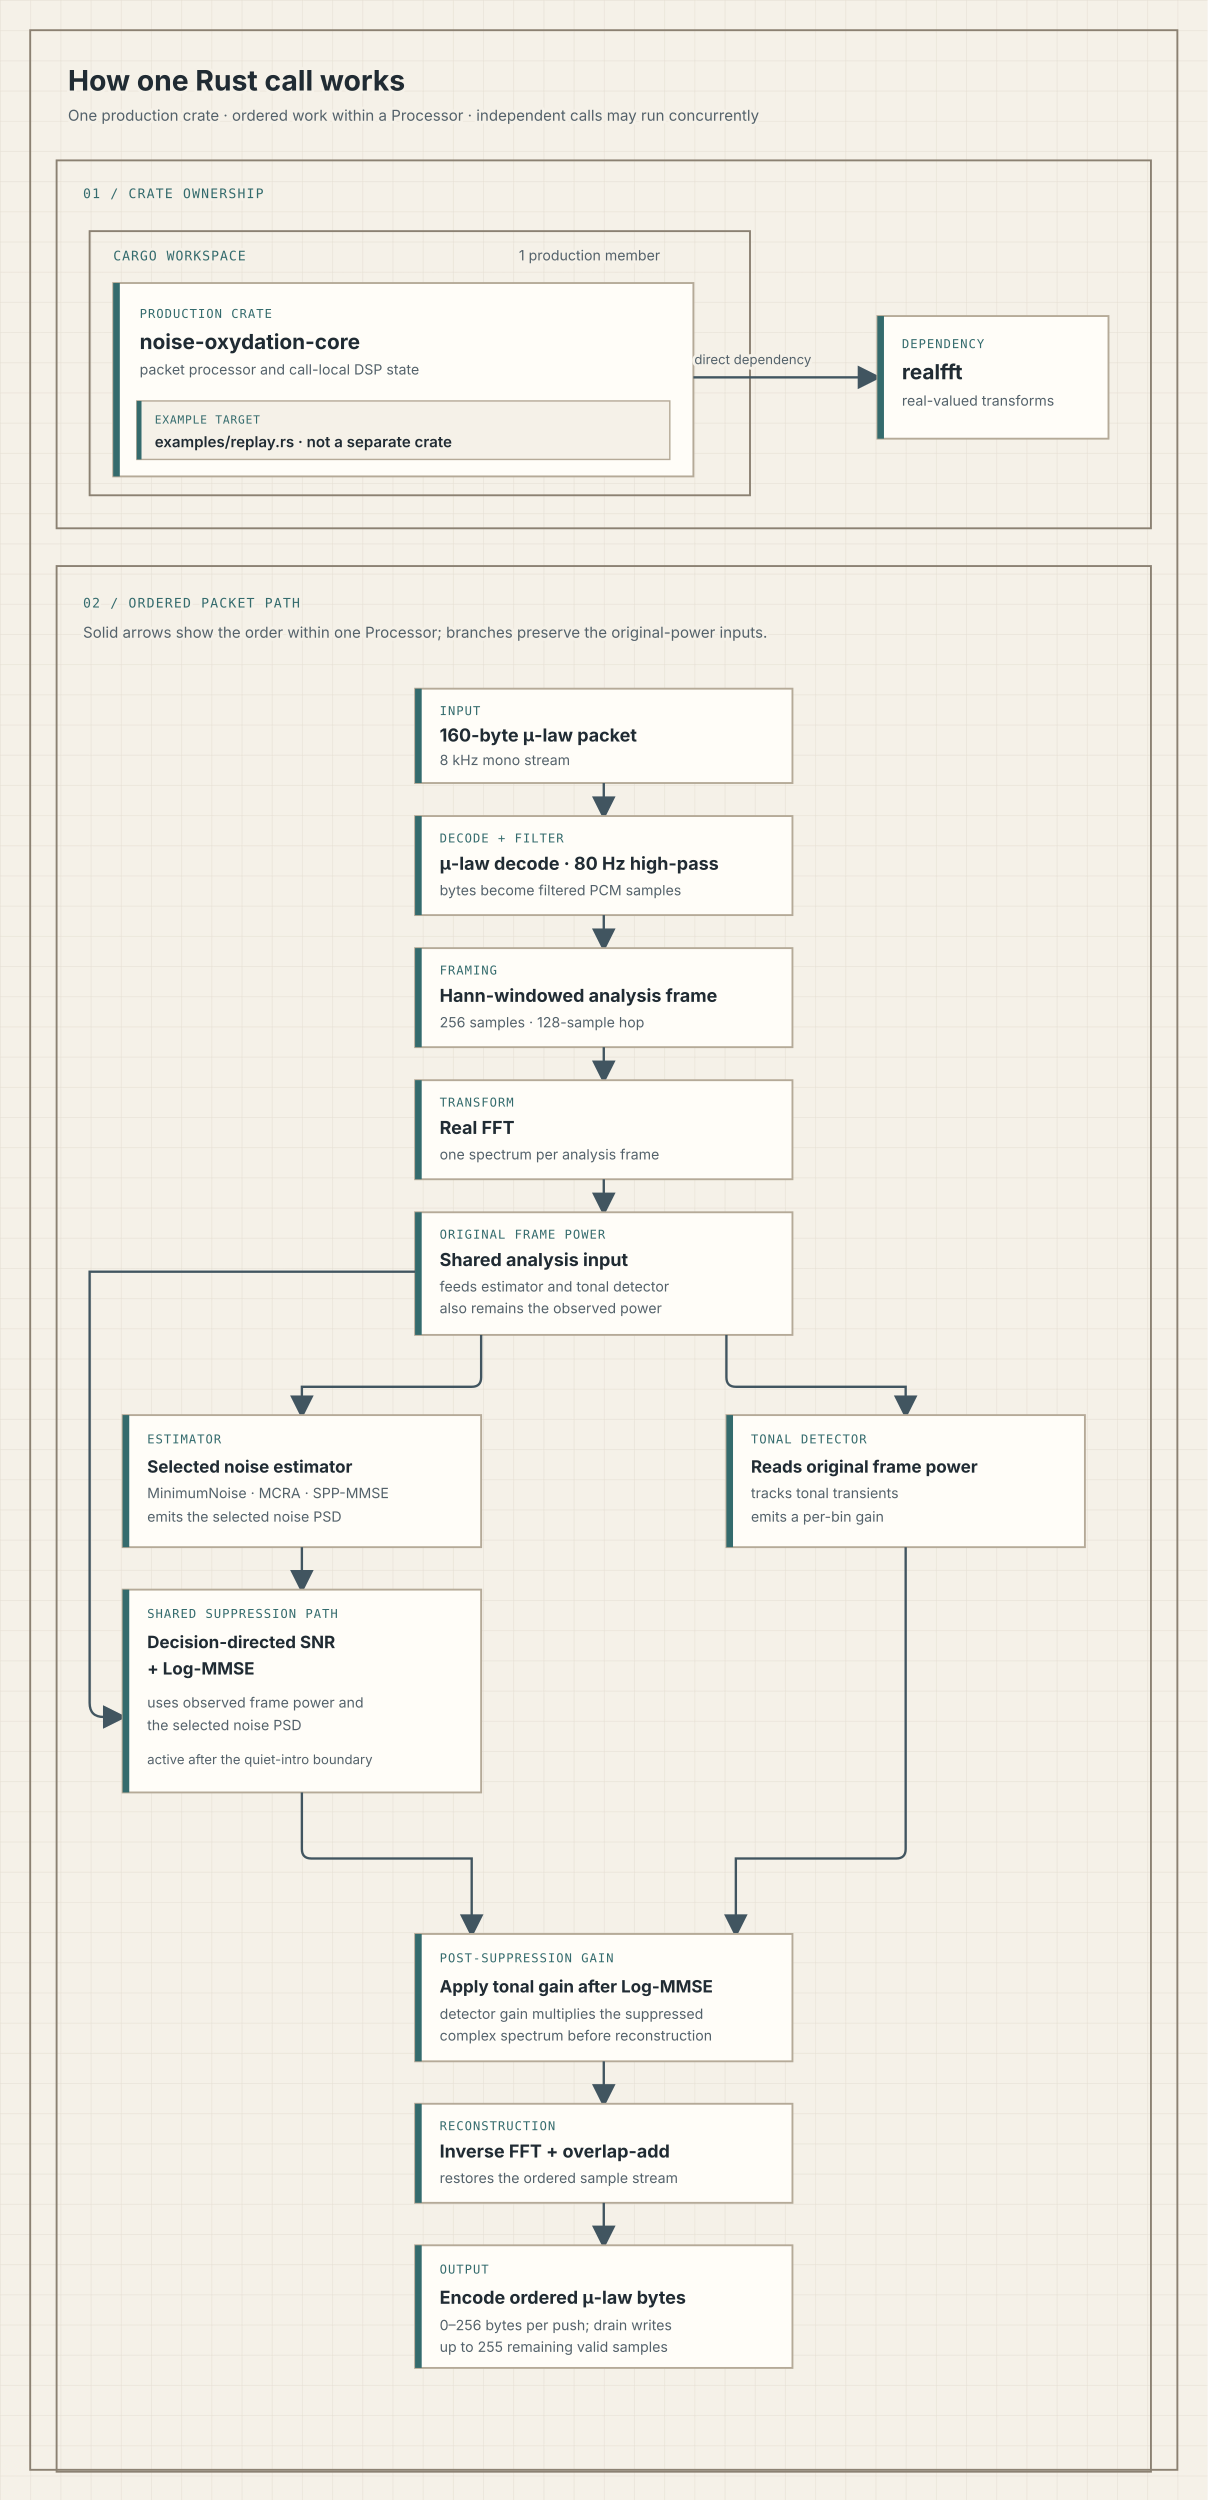
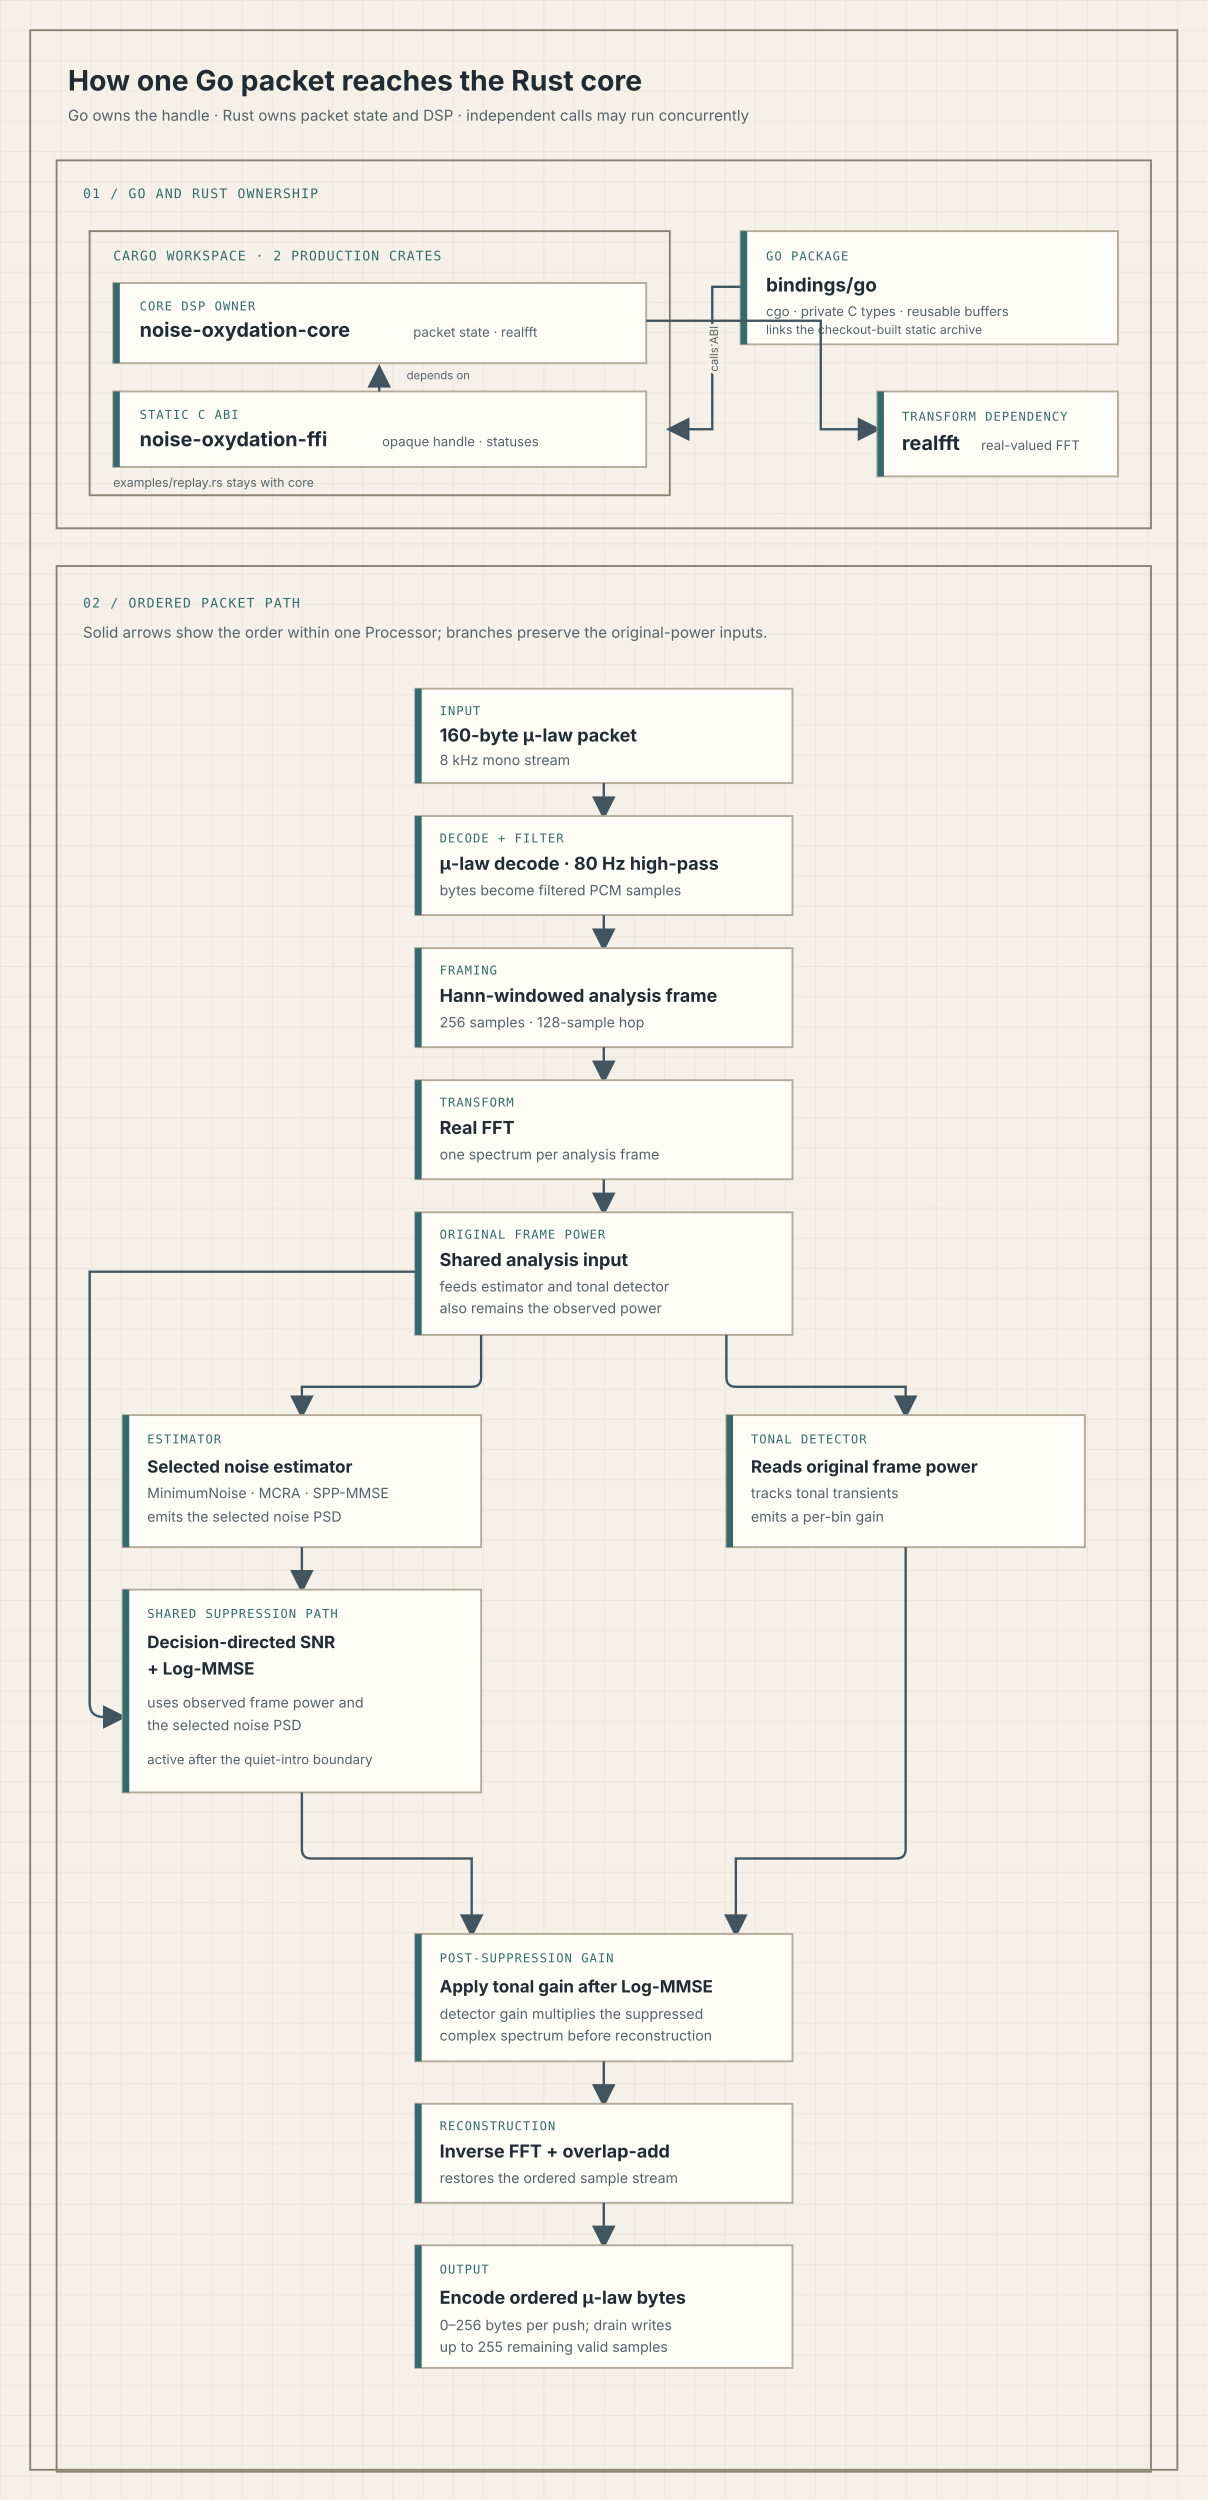
<svg xmlns="http://www.w3.org/2000/svg" width="1280" height="2650" viewBox="0 0 1280 2650" role="img" aria-labelledby="title description">
  <defs>
    <pattern id="grid" width="32" height="32" patternUnits="userSpaceOnUse">
      <path d="M32 0H0V32" fill="none" stroke="#dcd5c8" stroke-width="1" />
    </pattern>
    <marker id="arrow" viewBox="0 0 12 12" refX="10" refY="6" markerWidth="10" markerHeight="10" orient="auto">
      <path d="M0 0L12 6L0 12Z" fill="#415560" />
    </marker>
    <style>.canvas-label { paint-order: stroke; stroke: #f5f1e8; stroke-width: 6px; stroke-linejoin: round; }</style>
  </defs>
  <rect width="1280" height="2650" fill="#f5f1e8" />
  <rect width="1280" height="2650" fill="url(#grid)" opacity="0.72" />
  <rect x="32" y="32" width="1216" height="2586" fill="none" stroke="#8b8172" stroke-width="2" />
  <g font-family="system-ui, -apple-system, Segoe UI, sans-serif" fill="#202b33">
-     <text class="canvas-label" x="72" y="96" font-size="30" font-weight="700">How one Rust call works</text>
-     <text class="canvas-label" x="72" y="128" font-size="16" fill="#53616a">One production crate · ordered work within a Processor · independent calls may run concurrently</text>
+     <text class="canvas-label" x="72" y="96" font-size="30" font-weight="700">How one Go packet reaches the Rust core</text>
+     <text class="canvas-label" x="72" y="128" font-size="16" fill="#53616a">Go owns the handle · Rust owns packet state and DSP · independent calls may run concurrently</text>
    <rect x="60" y="170" width="1160" height="390" fill="none" stroke="#8b8172" stroke-width="2" />
-     <text class="canvas-label" x="88" y="210" font-size="14" font-family="ui-monospace, SFMono-Regular, Menlo, monospace" letter-spacing="1.2" fill="#346b6d">01 / CRATE OWNERSHIP</text>
-     <rect x="95" y="245" width="700" height="280" fill="none" stroke="#8b8172" stroke-width="2" />
-     <text class="canvas-label" x="120" y="276" font-size="14" font-family="ui-monospace, SFMono-Regular, Menlo, monospace" letter-spacing="1" fill="#346b6d">CARGO WORKSPACE</text>
-     <text class="canvas-label" x="550" y="276" font-size="15" fill="#53616a">1 production member</text>
+     <text class="canvas-label" x="88" y="210" font-size="14" font-family="ui-monospace, SFMono-Regular, Menlo, monospace" letter-spacing="1.2" fill="#346b6d">01 / GO AND RUST OWNERSHIP</text>
+     <rect x="95" y="245" width="615" height="280" fill="none" stroke="#8b8172" stroke-width="2" />
+     <text class="canvas-label" x="120" y="276" font-size="14" font-family="ui-monospace, SFMono-Regular, Menlo, monospace" letter-spacing="1" fill="#346b6d">CARGO WORKSPACE · 2 PRODUCTION CRATES</text>
    <g>
-       <rect x="120" y="300" width="615" height="205" fill="#fffdf8" stroke="#b5aa98" stroke-width="2" />
-       <rect x="120" y="300" width="7" height="205" fill="#346b6d" />
-       <text x="148" y="337" font-size="13" font-family="ui-monospace, SFMono-Regular, Menlo, monospace" letter-spacing="1" fill="#346b6d">PRODUCTION CRATE</text>
-       <text x="148" y="370" font-size="22" font-weight="650">noise-oxydation-core</text>
-       <text x="148" y="397" font-size="15" fill="#53616a">packet processor and call-local DSP state</text>
-       <rect x="145" y="425" width="565" height="62" fill="#f5f1e8" stroke="#b5aa98" stroke-width="1.5" />
-       <rect x="145" y="425" width="5" height="62" fill="#346b6d" />
-       <text x="164" y="449" font-size="12" font-family="ui-monospace, SFMono-Regular, Menlo, monospace" letter-spacing="0.8" fill="#346b6d">EXAMPLE TARGET</text>
-       <text x="164" y="474" font-size="16" font-weight="600">examples/replay.rs · not a separate crate</text>
+       <rect x="120" y="300" width="565" height="85" fill="#fffdf8" stroke="#b5aa98" stroke-width="2" />
+       <rect x="120" y="300" width="7" height="85" fill="#346b6d" />
+       <text x="148" y="329" font-size="13" font-family="ui-monospace, SFMono-Regular, Menlo, monospace" letter-spacing="1" fill="#346b6d">CORE DSP OWNER</text>
+       <text x="148" y="357" font-size="21" font-weight="650">noise-oxydation-core</text>
+       <text x="438" y="357" font-size="14" fill="#53616a">packet state · realfft</text>
+       <rect x="120" y="415" width="565" height="80" fill="#fffdf8" stroke="#b5aa98" stroke-width="2" />
+       <rect x="120" y="415" width="7" height="80" fill="#346b6d" />
+       <text x="148" y="444" font-size="13" font-family="ui-monospace, SFMono-Regular, Menlo, monospace" letter-spacing="1" fill="#346b6d">STATIC C ABI</text>
+       <text x="148" y="473" font-size="21" font-weight="650">noise-oxydation-ffi</text>
+       <text x="405" y="473" font-size="14" fill="#53616a">opaque handle · statuses</text>
+       <text x="120" y="516" font-size="13" fill="#53616a">examples/replay.rs stays with core</text>
    </g>
-     <path d="M735 400H930" fill="none" stroke="#415560" stroke-width="2.5" marker-end="url(#arrow)" />
-     <text class="canvas-label" x="798" y="386" font-size="14" text-anchor="middle" fill="#53616a">direct dependency</text>
+     <path d="M402 415V390" fill="none" stroke="#415560" stroke-width="2.5" marker-end="url(#arrow)" />
+     <text class="canvas-label" x="431" y="402" font-size="12" fill="#53616a">depends on</text>
    <g>
-       <rect x="930" y="335" width="245" height="130" fill="#fffdf8" stroke="#b5aa98" stroke-width="2" />
-       <rect x="930" y="335" width="7" height="130" fill="#346b6d" />
-       <text x="956" y="369" font-size="13" font-family="ui-monospace, SFMono-Regular, Menlo, monospace" letter-spacing="1" fill="#346b6d">DEPENDENCY</text>
-       <text x="956" y="402" font-size="22" font-weight="650">realfft</text>
-       <text x="956" y="430" font-size="15" fill="#53616a">real-valued transforms</text>
+       <rect x="785" y="245" width="400" height="120" fill="#fffdf8" stroke="#b5aa98" stroke-width="2" />
+       <rect x="785" y="245" width="7" height="120" fill="#346b6d" />
+       <text x="812" y="276" font-size="13" font-family="ui-monospace, SFMono-Regular, Menlo, monospace" letter-spacing="1" fill="#346b6d">GO PACKAGE</text>
+       <text x="812" y="309" font-size="20" font-weight="650">bindings/go</text>
+       <text x="812" y="335" font-size="14" fill="#53616a">cgo · private C types · reusable buffers</text>
+       <text x="812" y="354" font-size="13" fill="#53616a">links the checkout-built static archive</text>
+     </g>
+     <path d="M785 304H755V455H710" fill="none" stroke="#415560" stroke-width="2.5" marker-end="url(#arrow)" />
+     <text class="canvas-label" x="761" y="394" font-size="12" fill="#53616a" transform="rotate(-90 761 394)">calls ABI</text>
+     <path d="M685 340H870V455H930" fill="none" stroke="#415560" stroke-width="2.5" marker-end="url(#arrow)" />
+     <g>
+       <rect x="930" y="415" width="255" height="90" fill="#fffdf8" stroke="#b5aa98" stroke-width="2" />
+       <rect x="930" y="415" width="7" height="90" fill="#346b6d" />
+       <text x="956" y="446" font-size="13" font-family="ui-monospace, SFMono-Regular, Menlo, monospace" letter-spacing="1" fill="#346b6d">TRANSFORM DEPENDENCY</text>
+       <text x="956" y="477" font-size="21" font-weight="650">realfft</text>
+       <text x="1040" y="477" font-size="14" fill="#53616a">real-valued FFT</text>
    </g>
    <rect x="60" y="600" width="1160" height="2020" fill="none" stroke="#8b8172" stroke-width="2" />
    <text class="canvas-label" x="88" y="644" font-size="14" font-family="ui-monospace, SFMono-Regular, Menlo, monospace" letter-spacing="1.2" fill="#346b6d">02 / ORDERED PACKET PATH</text>
    <text class="canvas-label" x="88" y="676" font-size="16" fill="#53616a">Solid arrows show the order within one Processor; branches preserve the original-power inputs.</text>
    <g>
      <rect x="440" y="730" width="400" height="100" fill="#fffdf8" stroke="#b5aa98" stroke-width="2" />
      <rect x="440" y="730" width="7" height="100" fill="#346b6d" />
      <text x="466" y="758" font-size="13" font-family="ui-monospace, SFMono-Regular, Menlo, monospace" letter-spacing="1" fill="#346b6d">INPUT</text>
      <text x="466" y="786" font-size="19" font-weight="650">160-byte μ-law packet</text>
      <text x="466" y="811" font-size="15" fill="#53616a">8 kHz mono stream</text>
    </g>
    <path d="M640 830V865" fill="none" stroke="#415560" stroke-width="2.5" marker-end="url(#arrow)" />
    <g>
      <rect x="440" y="865" width="400" height="105" fill="#fffdf8" stroke="#b5aa98" stroke-width="2" />
      <rect x="440" y="865" width="7" height="105" fill="#346b6d" />
      <text x="466" y="893" font-size="13" font-family="ui-monospace, SFMono-Regular, Menlo, monospace" letter-spacing="1" fill="#346b6d">DECODE + FILTER</text>
      <text x="466" y="922" font-size="19" font-weight="650">μ-law decode · 80 Hz high-pass</text>
      <text x="466" y="949" font-size="15" fill="#53616a">bytes become filtered PCM samples</text>
    </g>
    <path d="M640 970V1005" fill="none" stroke="#415560" stroke-width="2.5" marker-end="url(#arrow)" />
    <g>
      <rect x="440" y="1005" width="400" height="105" fill="#fffdf8" stroke="#b5aa98" stroke-width="2" />
      <rect x="440" y="1005" width="7" height="105" fill="#346b6d" />
      <text x="466" y="1033" font-size="13" font-family="ui-monospace, SFMono-Regular, Menlo, monospace" letter-spacing="1" fill="#346b6d">FRAMING</text>
      <text x="466" y="1062" font-size="19" font-weight="650">Hann-windowed analysis frame</text>
      <text x="466" y="1089" font-size="15" fill="#53616a">256 samples · 128-sample hop</text>
    </g>
    <path d="M640 1110V1145" fill="none" stroke="#415560" stroke-width="2.5" marker-end="url(#arrow)" />
    <g>
      <rect x="440" y="1145" width="400" height="105" fill="#fffdf8" stroke="#b5aa98" stroke-width="2" />
      <rect x="440" y="1145" width="7" height="105" fill="#346b6d" />
      <text x="466" y="1173" font-size="13" font-family="ui-monospace, SFMono-Regular, Menlo, monospace" letter-spacing="1" fill="#346b6d">TRANSFORM</text>
      <text x="466" y="1202" font-size="19" font-weight="650">Real FFT</text>
      <text x="466" y="1229" font-size="15" fill="#53616a">one spectrum per analysis frame</text>
    </g>
    <path d="M640 1250V1285" fill="none" stroke="#415560" stroke-width="2.5" marker-end="url(#arrow)" />
    <g>
      <rect x="440" y="1285" width="400" height="130" fill="#fffdf8" stroke="#b5aa98" stroke-width="2" />
      <rect x="440" y="1285" width="7" height="130" fill="#346b6d" />
      <text x="466" y="1313" font-size="13" font-family="ui-monospace, SFMono-Regular, Menlo, monospace" letter-spacing="1" fill="#346b6d">ORIGINAL FRAME POWER</text>
      <text x="466" y="1342" font-size="19" font-weight="650">Shared analysis input</text>
      <text x="466" y="1369" font-size="15" fill="#53616a">feeds estimator and tonal detector</text>
      <text x="466" y="1392" font-size="15" fill="#53616a">also remains the observed power</text>
    </g>
    <path d="M510 1415V1460Q510 1470 500 1470H320V1500" fill="none" stroke="#415560" stroke-width="2.5" marker-end="url(#arrow)" />
    <path d="M770 1415V1460Q770 1470 780 1470H960V1500" fill="none" stroke="#415560" stroke-width="2.5" marker-end="url(#arrow)" />
    <g>
      <rect x="130" y="1500" width="380" height="140" fill="#fffdf8" stroke="#b5aa98" stroke-width="2" />
      <rect x="130" y="1500" width="7" height="140" fill="#346b6d" />
      <text x="156" y="1530" font-size="13" font-family="ui-monospace, SFMono-Regular, Menlo, monospace" letter-spacing="1" fill="#346b6d">ESTIMATOR</text>
      <text x="156" y="1561" font-size="18" font-weight="650">Selected noise estimator</text>
      <text x="156" y="1588" font-size="15" fill="#53616a">MinimumNoise · MCRA · SPP-MMSE</text>
      <text x="156" y="1613" font-size="15" fill="#53616a">emits the selected noise PSD</text>
    </g>
    <g>
      <rect x="770" y="1500" width="380" height="140" fill="#fffdf8" stroke="#b5aa98" stroke-width="2" />
      <rect x="770" y="1500" width="7" height="140" fill="#346b6d" />
      <text x="796" y="1530" font-size="13" font-family="ui-monospace, SFMono-Regular, Menlo, monospace" letter-spacing="1" fill="#346b6d">TONAL DETECTOR</text>
      <text x="796" y="1561" font-size="18" font-weight="650">Reads original frame power</text>
      <text x="796" y="1588" font-size="15" fill="#53616a">tracks tonal transients</text>
      <text x="796" y="1613" font-size="15" fill="#53616a">emits a per-bin gain</text>
    </g>
    <path d="M320 1640V1685" fill="none" stroke="#415560" stroke-width="2.5" marker-end="url(#arrow)" />
    <path d="M440 1348H95V1805Q95 1820 110 1820H130" fill="none" stroke="#415560" stroke-width="2.5" marker-end="url(#arrow)" />
    <g>
      <rect x="130" y="1685" width="380" height="215" fill="#fffdf8" stroke="#b5aa98" stroke-width="2" />
      <rect x="130" y="1685" width="7" height="215" fill="#346b6d" />
      <text x="156" y="1715" font-size="13" font-family="ui-monospace, SFMono-Regular, Menlo, monospace" letter-spacing="1" fill="#346b6d">SHARED SUPPRESSION PATH</text>
      <text x="156" y="1747" font-size="18" font-weight="650">Decision-directed SNR</text>
      <text x="156" y="1775" font-size="18" font-weight="650">+ Log-MMSE</text>
      <text x="156" y="1810" font-size="15" fill="#53616a">uses observed frame power and</text>
      <text x="156" y="1834" font-size="15" fill="#53616a">the selected noise PSD</text>
      <text x="156" y="1870" font-size="14" fill="#53616a">active after the quiet-intro boundary</text>
    </g>
    <path d="M320 1900V1960Q320 1970 330 1970H500V2050" fill="none" stroke="#415560" stroke-width="2.5" marker-end="url(#arrow)" />
    <path d="M960 1640V1960Q960 1970 950 1970H780V2050" fill="none" stroke="#415560" stroke-width="2.5" marker-end="url(#arrow)" />
    <g>
      <rect x="440" y="2050" width="400" height="135" fill="#fffdf8" stroke="#b5aa98" stroke-width="2" />
      <rect x="440" y="2050" width="7" height="135" fill="#346b6d" />
      <text x="466" y="2080" font-size="13" font-family="ui-monospace, SFMono-Regular, Menlo, monospace" letter-spacing="1" fill="#346b6d">POST-SUPPRESSION GAIN</text>
      <text x="466" y="2112" font-size="18" font-weight="650">Apply tonal gain after Log-MMSE</text>
      <text x="466" y="2140" font-size="15" fill="#53616a">detector gain multiplies the suppressed</text>
      <text x="466" y="2163" font-size="15" fill="#53616a">complex spectrum before reconstruction</text>
    </g>
    <path d="M640 2185V2230" fill="none" stroke="#415560" stroke-width="2.5" marker-end="url(#arrow)" />
    <g>
      <rect x="440" y="2230" width="400" height="105" fill="#fffdf8" stroke="#b5aa98" stroke-width="2" />
      <rect x="440" y="2230" width="7" height="105" fill="#346b6d" />
      <text x="466" y="2258" font-size="13" font-family="ui-monospace, SFMono-Regular, Menlo, monospace" letter-spacing="1" fill="#346b6d">RECONSTRUCTION</text>
      <text x="466" y="2287" font-size="19" font-weight="650">Inverse FFT + overlap-add</text>
      <text x="466" y="2314" font-size="15" fill="#53616a">restores the ordered sample stream</text>
    </g>
    <path d="M640 2335V2380" fill="none" stroke="#415560" stroke-width="2.5" marker-end="url(#arrow)" />
    <g>
      <rect x="440" y="2380" width="400" height="130" fill="#fffdf8" stroke="#b5aa98" stroke-width="2" />
      <rect x="440" y="2380" width="7" height="130" fill="#346b6d" />
      <text x="466" y="2410" font-size="13" font-family="ui-monospace, SFMono-Regular, Menlo, monospace" letter-spacing="1" fill="#346b6d">OUTPUT</text>
      <text x="466" y="2442" font-size="19" font-weight="650">Encode ordered μ-law bytes</text>
      <text x="466" y="2470" font-size="15" fill="#53616a">0–256 bytes per push; drain writes</text>
      <text x="466" y="2493" font-size="15" fill="#53616a">up to 255 remaining valid samples</text>
    </g>
  </g>
</svg>
